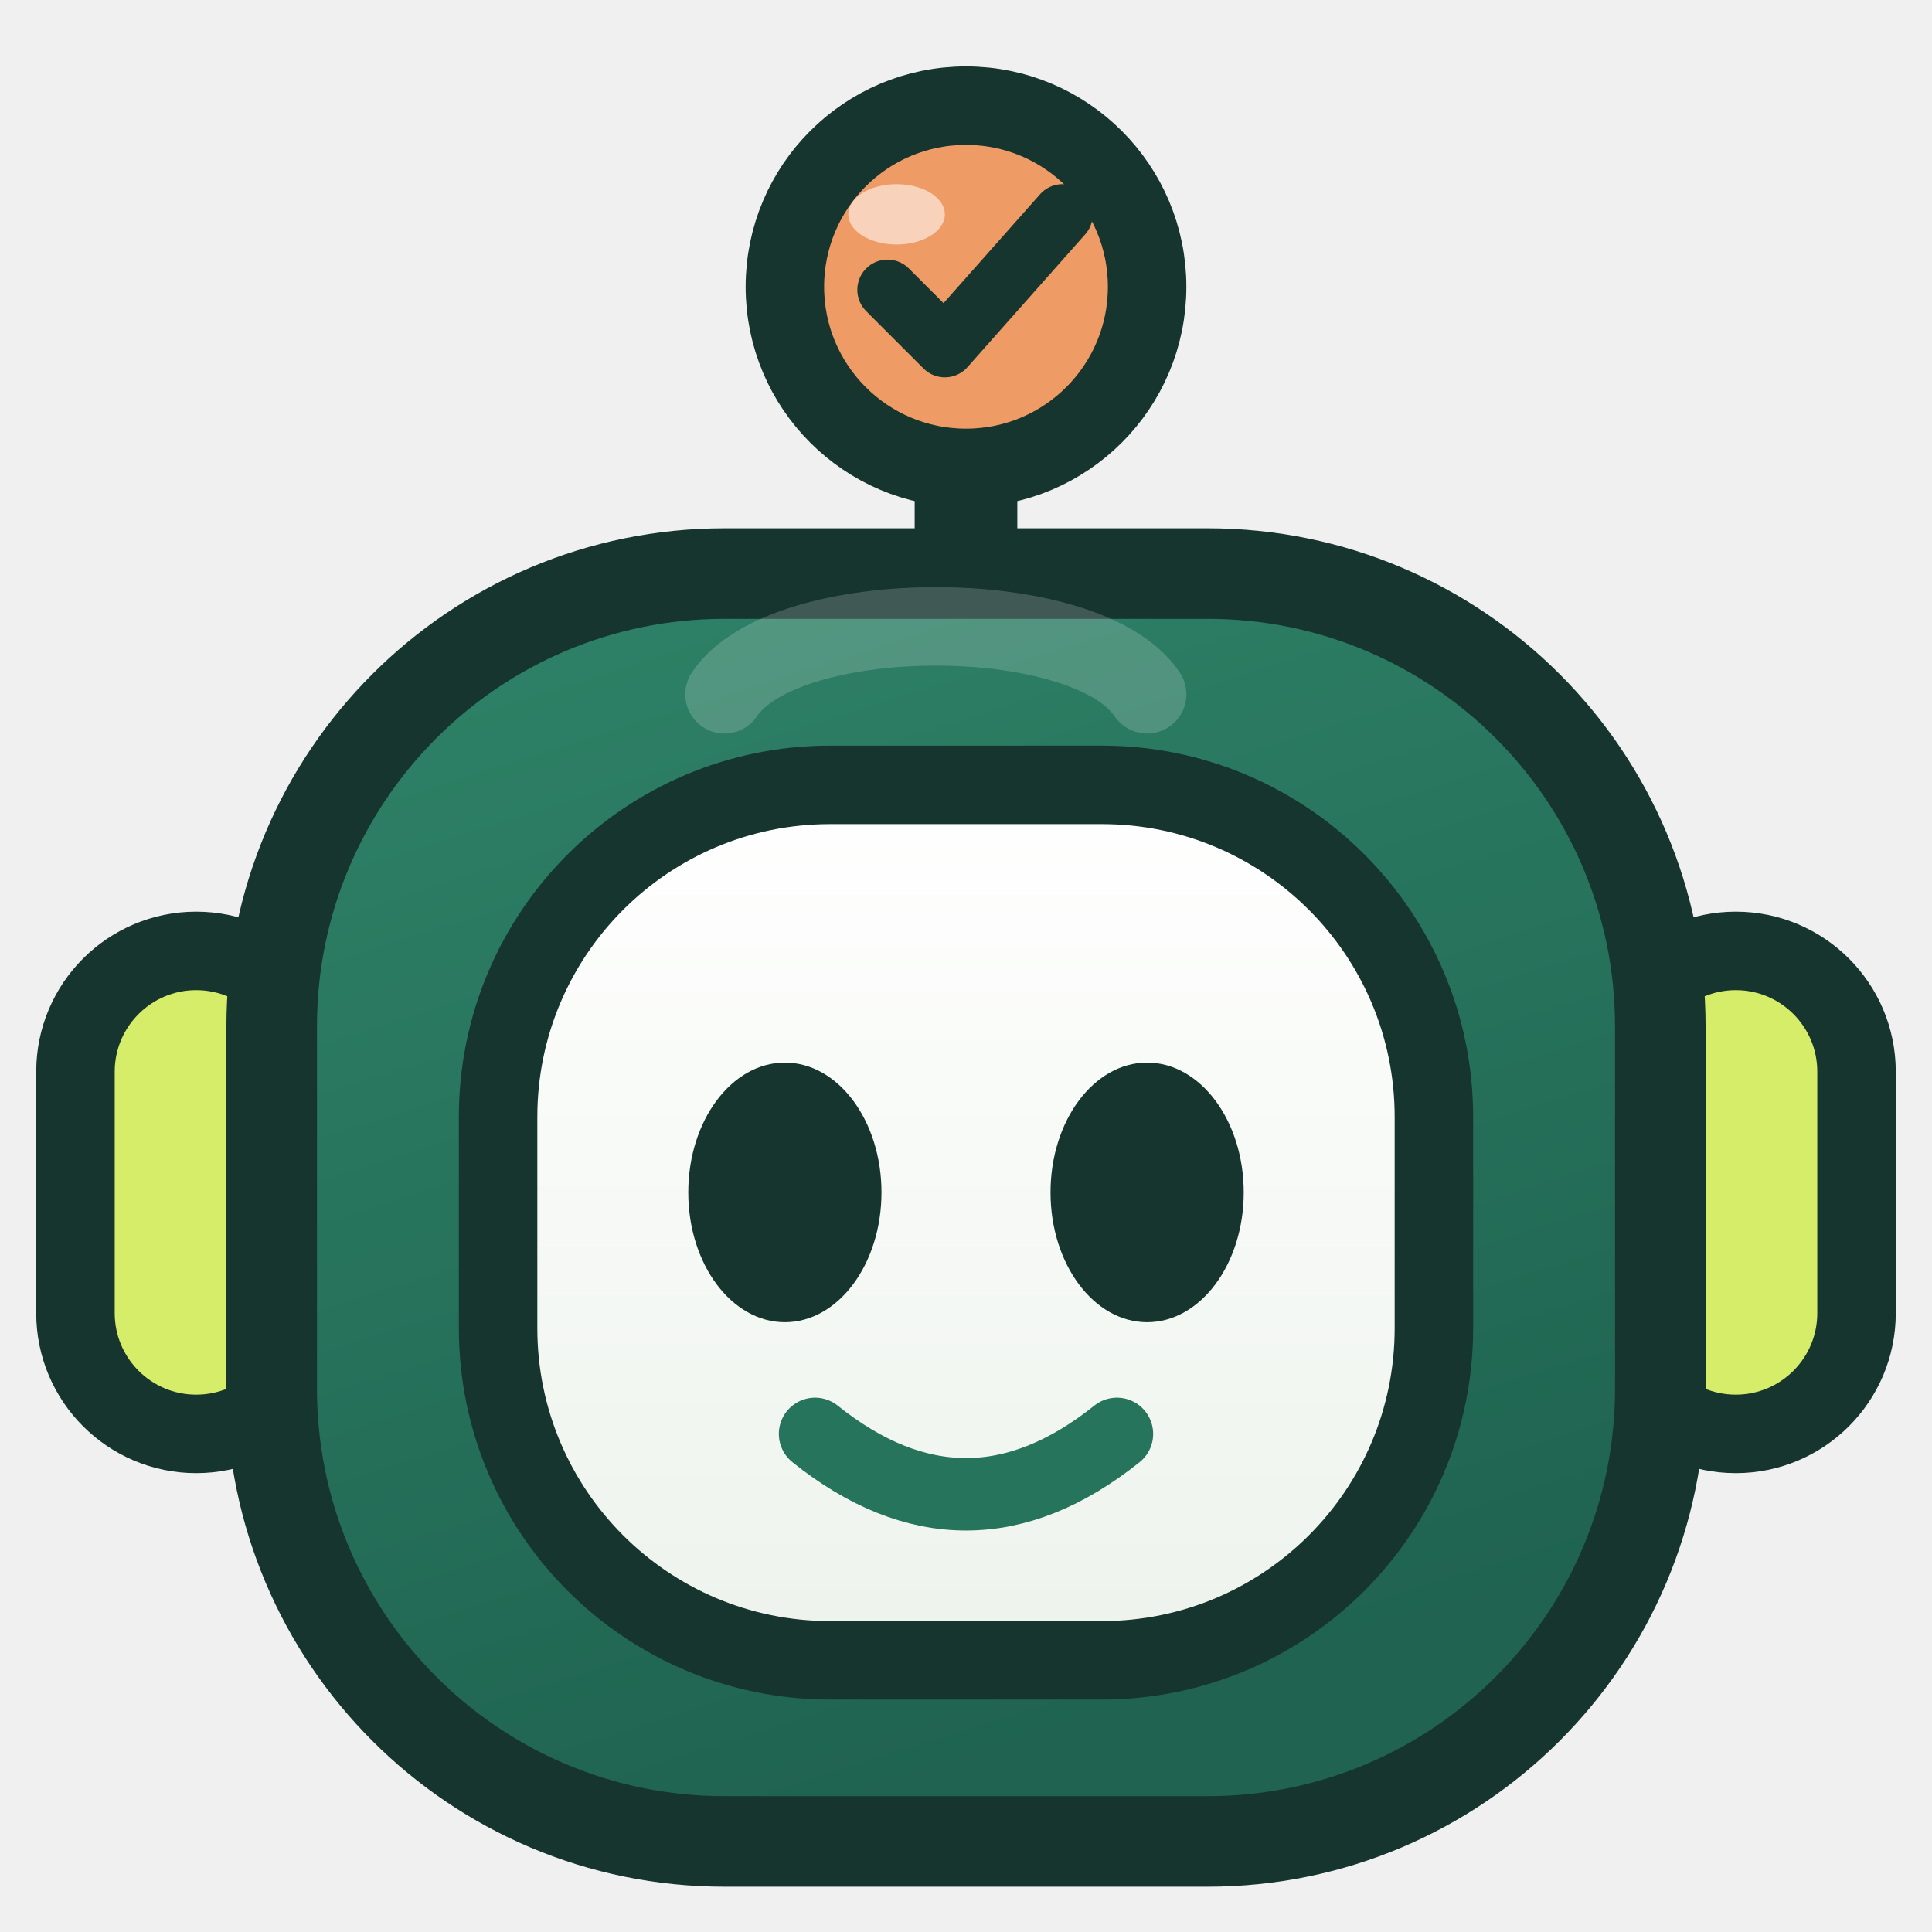
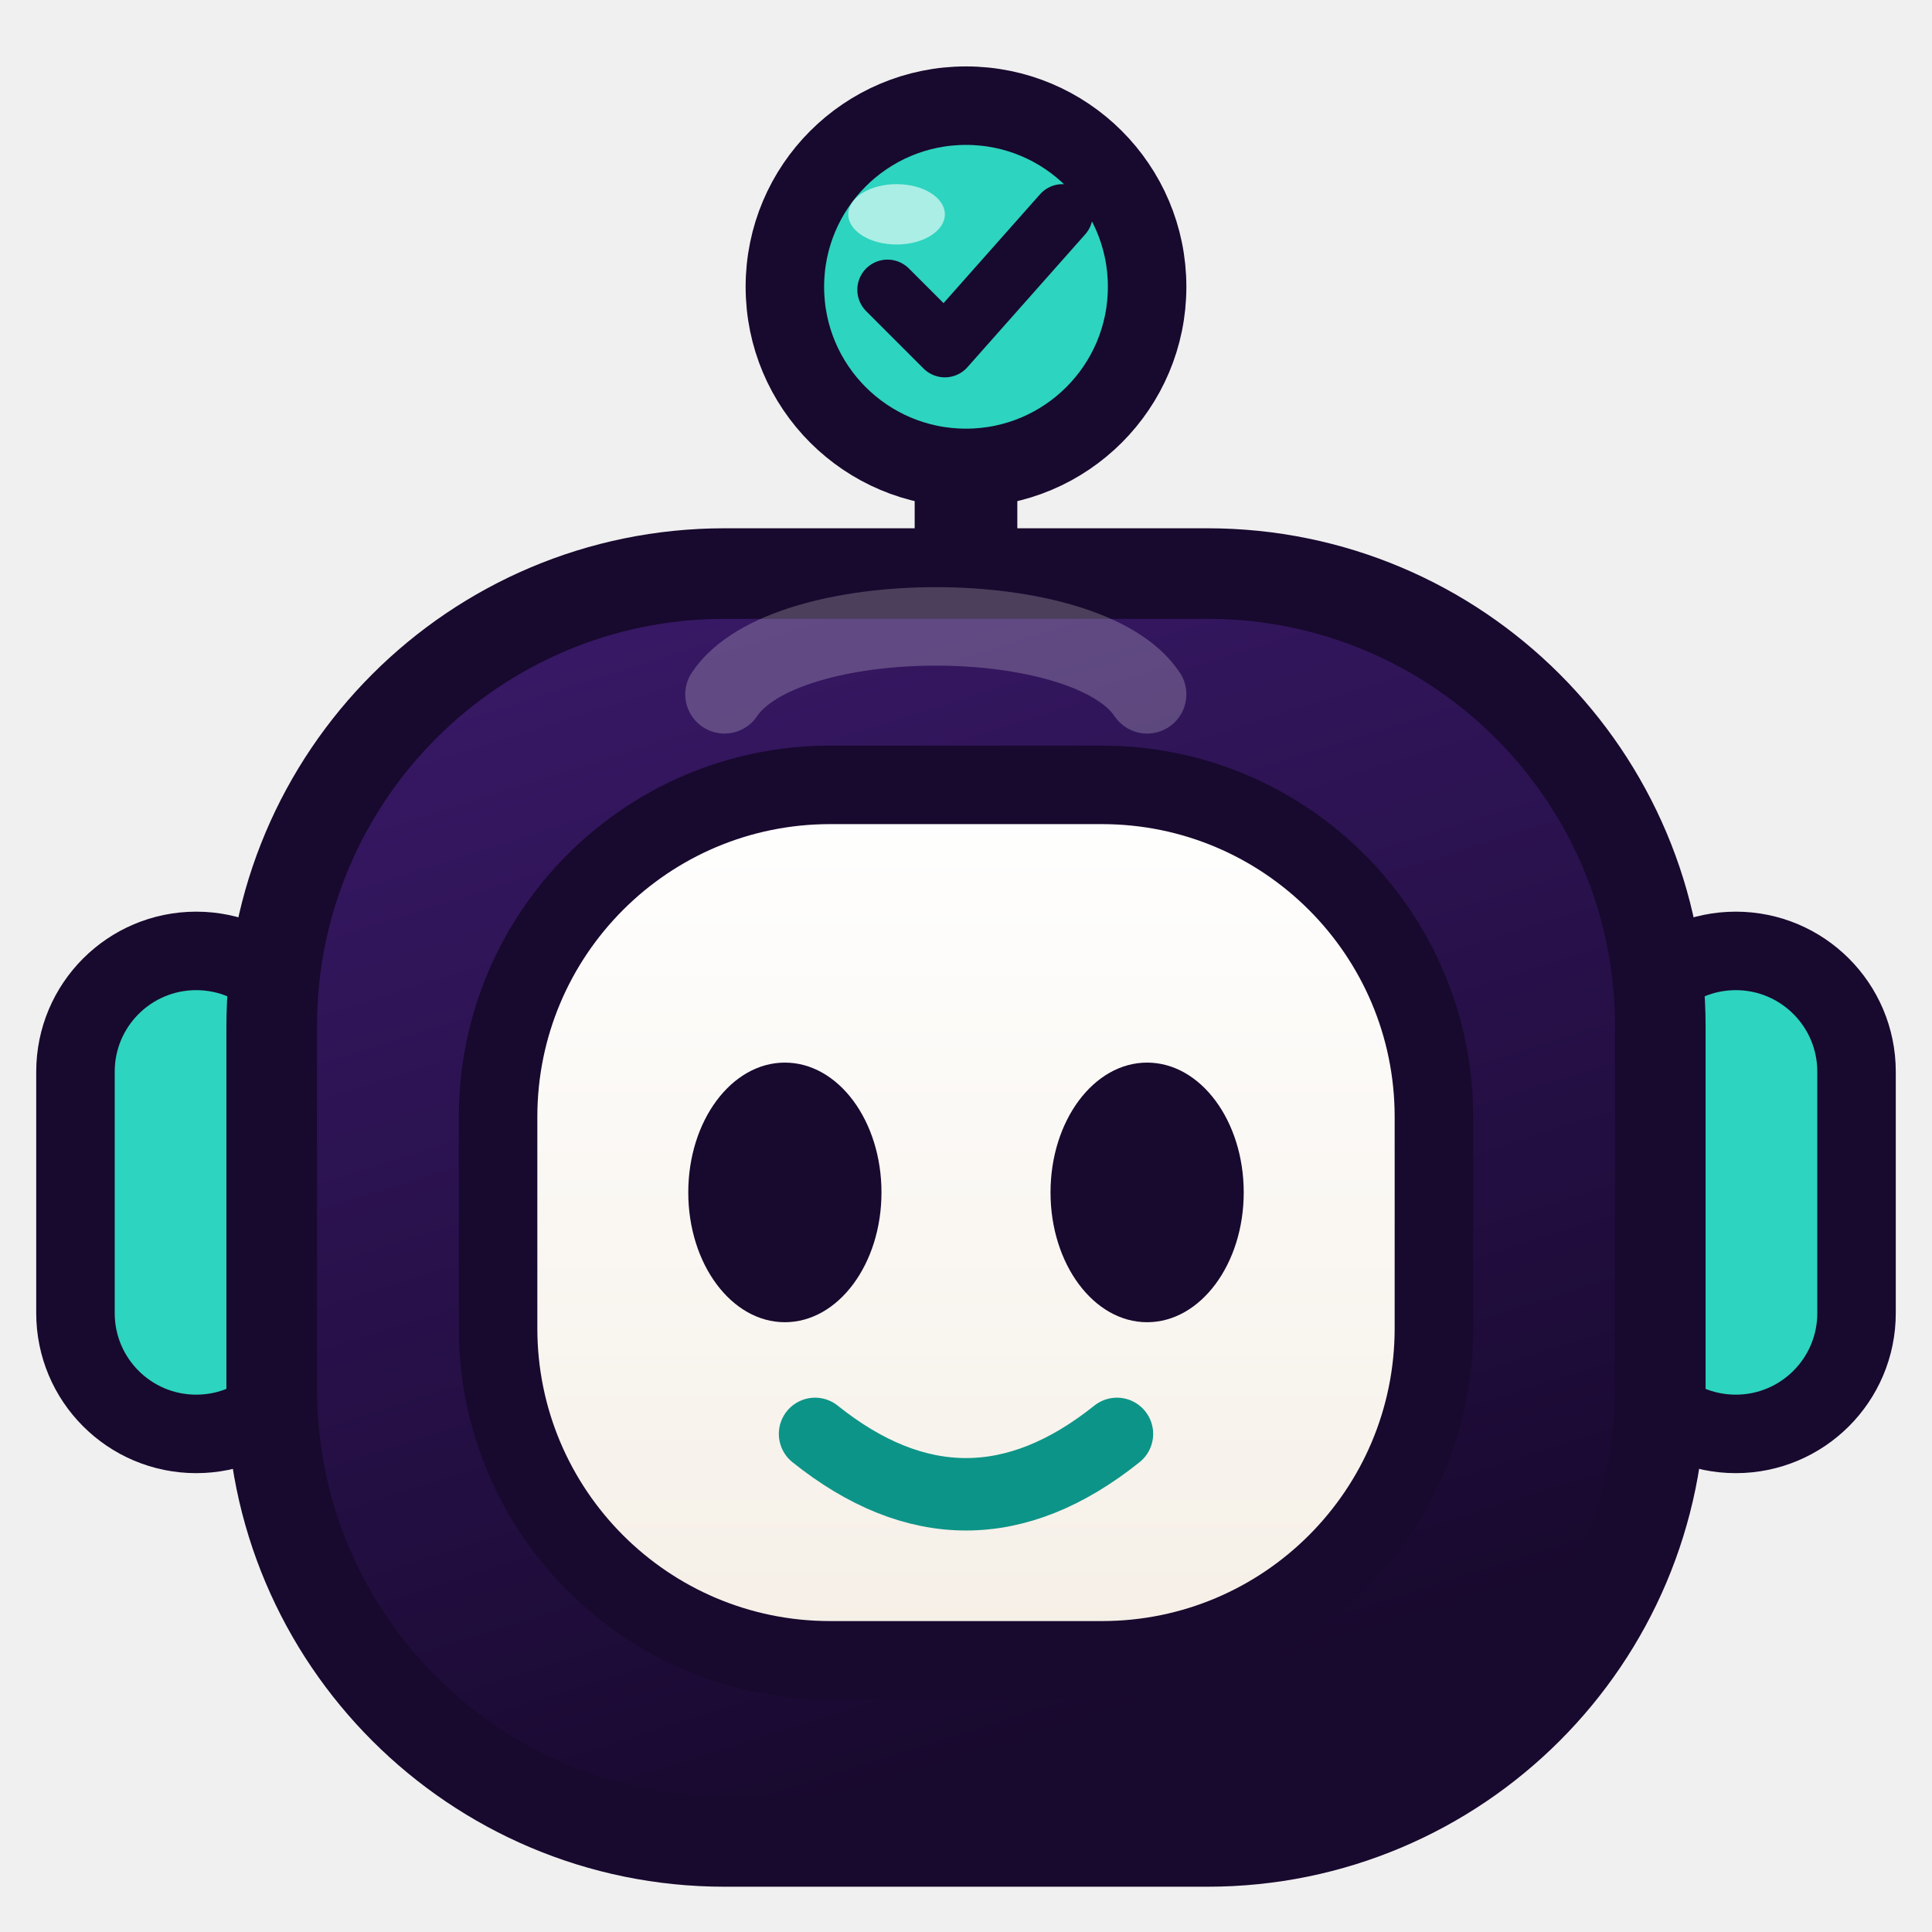
<svg xmlns="http://www.w3.org/2000/svg" viewBox="0 0 64 64">
  <defs>
    <linearGradient id="naviaHead" x1="0" y1="0" x2="0.35" y2="1">
-       <stop offset="0" stop-color="#2f8468" />
-       <stop offset="1" stop-color="#1f6350" />
+       <stop offset="0" stop-color="#3b1a6c" />
+       <stop offset="1" stop-color="#18092e" />
    </linearGradient>
    <linearGradient id="naviaPlate" x1="0" y1="0" x2="0" y2="1">
      <stop offset="0" stop-color="#ffffff" />
-       <stop offset="1" stop-color="#edf3ec" />
+       <stop offset="1" stop-color="#f5efe6" />
    </linearGradient>
  </defs>
  <style>
    .navia-mark { transform-box: view-box; transform-origin: 32px 42px; animation: navia-bob 4.4s ease-in-out infinite; }
    .navia-antenna { transform-box: fill-box; transform-origin: 50% 100%; animation: navia-signal 3.2s ease-in-out infinite; }
    .navia-bulb { transform-box: fill-box; transform-origin: center; animation: navia-bulb 3.2s ease-in-out infinite; }
    .navia-ping { transform-box: fill-box; transform-origin: center; animation: navia-ping 3.2s ease-out infinite; }
    .navia-eyes { transform-box: fill-box; transform-origin: center; animation: navia-blink 5.6s ease-in-out infinite; }
    .navia-ear--l { transform-box: fill-box; transform-origin: 100% 50%; animation: navia-ear-l 4.6s ease-in-out infinite; }
    .navia-ear--r { transform-box: fill-box; transform-origin: 0% 50%; animation: navia-ear-r 4.6s ease-in-out infinite; }
    @keyframes navia-bob {
      0%, 100% { transform: translateY(0) scale(1); }
      50% { transform: translateY(-2px) scale(1.02); }
    }
    @keyframes navia-signal {
      0%, 66%, 100% { transform: rotate(0); }
      76% { transform: rotate(-9deg); }
      86% { transform: rotate(5deg); }
      94% { transform: rotate(0); }
    }
    @keyframes navia-bulb {
      0%, 66%, 100% { transform: scale(1); }
      78% { transform: scale(1.12); }
    }
    @keyframes navia-ping {
      0%, 62% { transform: scale(.9); opacity: 0; }
      68% { opacity: .72; }
      94%, 100% { transform: scale(1.42); opacity: 0; }
    }
    @keyframes navia-blink {
      0%, 42%, 46%, 100% { transform: scaleY(1); }
      44% { transform: scaleY(.1); }
    }
    @keyframes navia-ear-l {
      0%, 68%, 100% { transform: rotate(0); }
      76% { transform: rotate(-5deg); }
      86% { transform: rotate(2deg); }
    }
    @keyframes navia-ear-r {
      0%, 68%, 100% { transform: rotate(0); }
      76% { transform: rotate(5deg); }
      86% { transform: rotate(-2deg); }
    }
-     /* Navia se anima siempre (decisión del autor). */
  </style>
  <g class="navia-mark">
-     <circle class="navia-ping" cx="32" cy="9.5" r="6" fill="none" stroke="#d5ed69" stroke-width="1.8" />
-     <path d="M32 19v-5" fill="none" stroke="#17352f" stroke-width="3.4" stroke-linecap="round" />
+     <circle class="navia-ping" cx="32" cy="9.5" r="6" fill="none" stroke="#2dd4bf" stroke-width="1.8" />
+     <path d="M32 19v-5" fill="none" stroke="#18092e" stroke-width="3.4" stroke-linecap="round" />
    <g class="navia-antenna">
      <g class="navia-bulb">
-         <circle cx="32" cy="9.5" r="6" fill="#ef9b65" stroke="#17352f" stroke-width="2.6" />
-         <path d="m29.4 9.6 1.9 1.9 3.9-4.4" fill="none" stroke="#17352f" stroke-width="2" stroke-linecap="round" stroke-linejoin="round" />
-         <ellipse cx="29.7" cy="7.1" rx="1.6" ry="1" fill="#ffffff" opacity="0.55" />
+         <circle cx="32" cy="9.5" r="6" fill="#2dd4bf" stroke="#18092e" stroke-width="2.6" />
+         <path d="m29.4 9.6 1.9 1.9 3.9-4.4" fill="none" stroke="#18092e" stroke-width="2" stroke-linecap="round" stroke-linejoin="round" />
+         <ellipse cx="29.7" cy="7.1" rx="1.6" ry="1" fill="#ffffff" opacity="0.6" />
      </g>
    </g>
-     <rect class="navia-ear--l" x="2.5" y="31.5" width="8" height="16" rx="4" fill="#d5ed69" stroke="#17352f" stroke-width="2.6" />
-     <rect class="navia-ear--r" x="53.5" y="31.5" width="8" height="16" rx="4" fill="#d5ed69" stroke="#17352f" stroke-width="2.6" />
-     <rect x="9" y="19" width="46" height="42" rx="15" fill="url(#naviaHead)" stroke="#17352f" stroke-width="3" />
-     <path d="M24 23c2-3 12-3 14 0" fill="none" stroke="#ffffff" stroke-width="2.6" stroke-linecap="round" opacity="0.18" />
-     <rect x="16.5" y="26" width="31" height="29" rx="11" fill="url(#naviaPlate)" stroke="#17352f" stroke-width="2.6" />
-     <g class="navia-eyes" fill="#17352f">
+     <rect class="navia-ear--l" x="2.5" y="31.5" width="8" height="16" rx="4" fill="#2dd4bf" stroke="#18092e" stroke-width="2.6" />
+     <rect class="navia-ear--r" x="53.5" y="31.5" width="8" height="16" rx="4" fill="#2dd4bf" stroke="#18092e" stroke-width="2.6" />
+     <rect x="9" y="19" width="46" height="42" rx="15" fill="url(#naviaHead)" stroke="#18092e" stroke-width="3" />
+     <path d="M24 23c2-3 12-3 14 0" fill="none" stroke="#ffffff" stroke-width="2.6" stroke-linecap="round" opacity="0.22" />
+     <rect x="16.5" y="26" width="31" height="29" rx="11" fill="url(#naviaPlate)" stroke="#18092e" stroke-width="2.6" />
+     <g class="navia-eyes" fill="#18092e">
      <ellipse cx="26" cy="39.5" rx="3.2" ry="4.3" />
      <ellipse cx="38" cy="39.5" rx="3.2" ry="4.3" />
    </g>
-     <path d="M27 47.5q5 4 10 0" fill="none" stroke="#26745c" stroke-width="2.4" stroke-linecap="round" />
+     <path d="M27 47.5q5 4 10 0" fill="none" stroke="#0d9488" stroke-width="2.4" stroke-linecap="round" />
  </g>
</svg>
